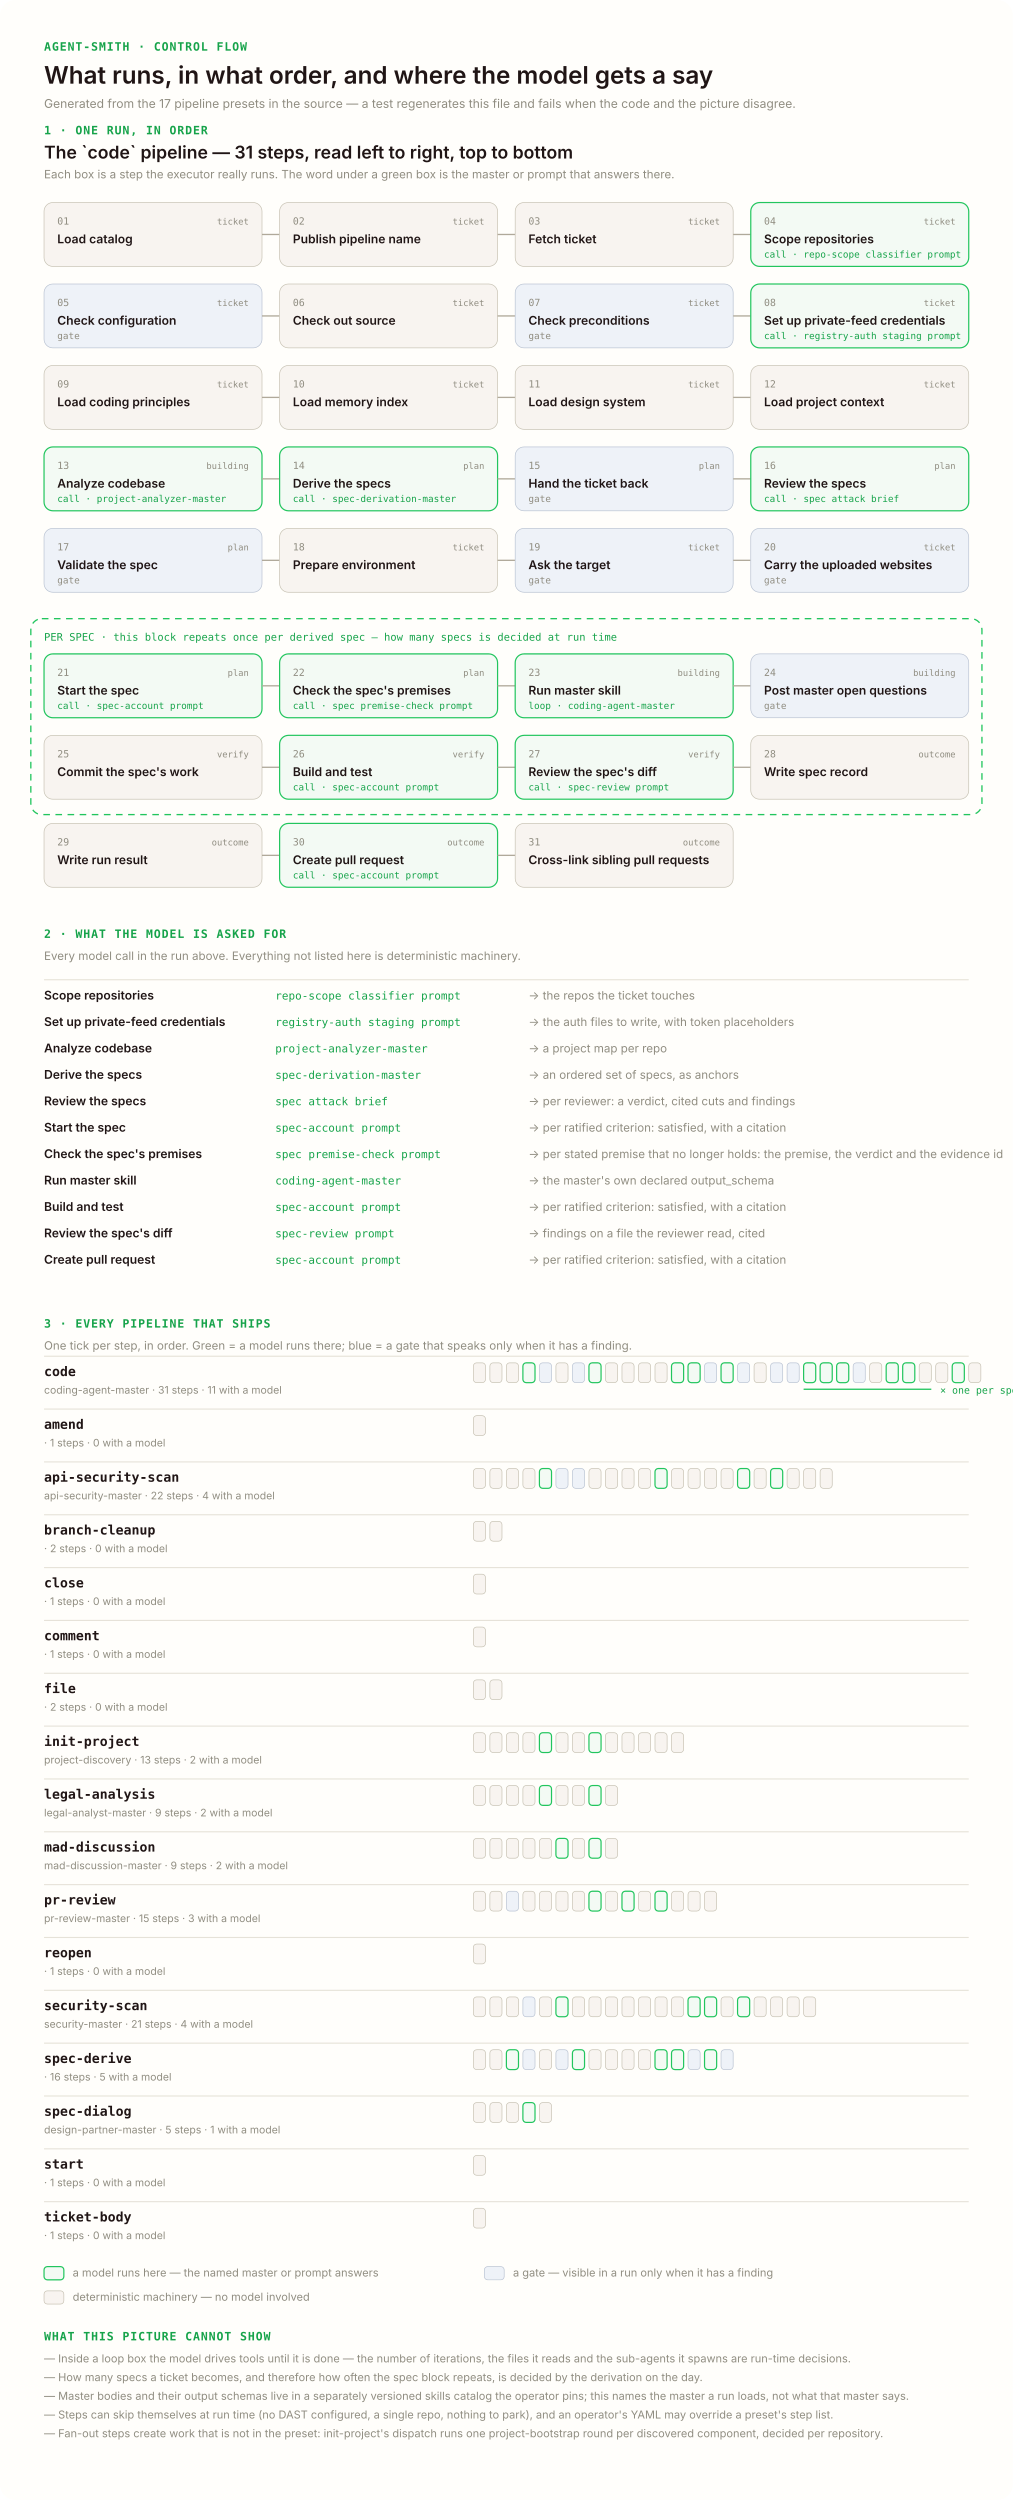
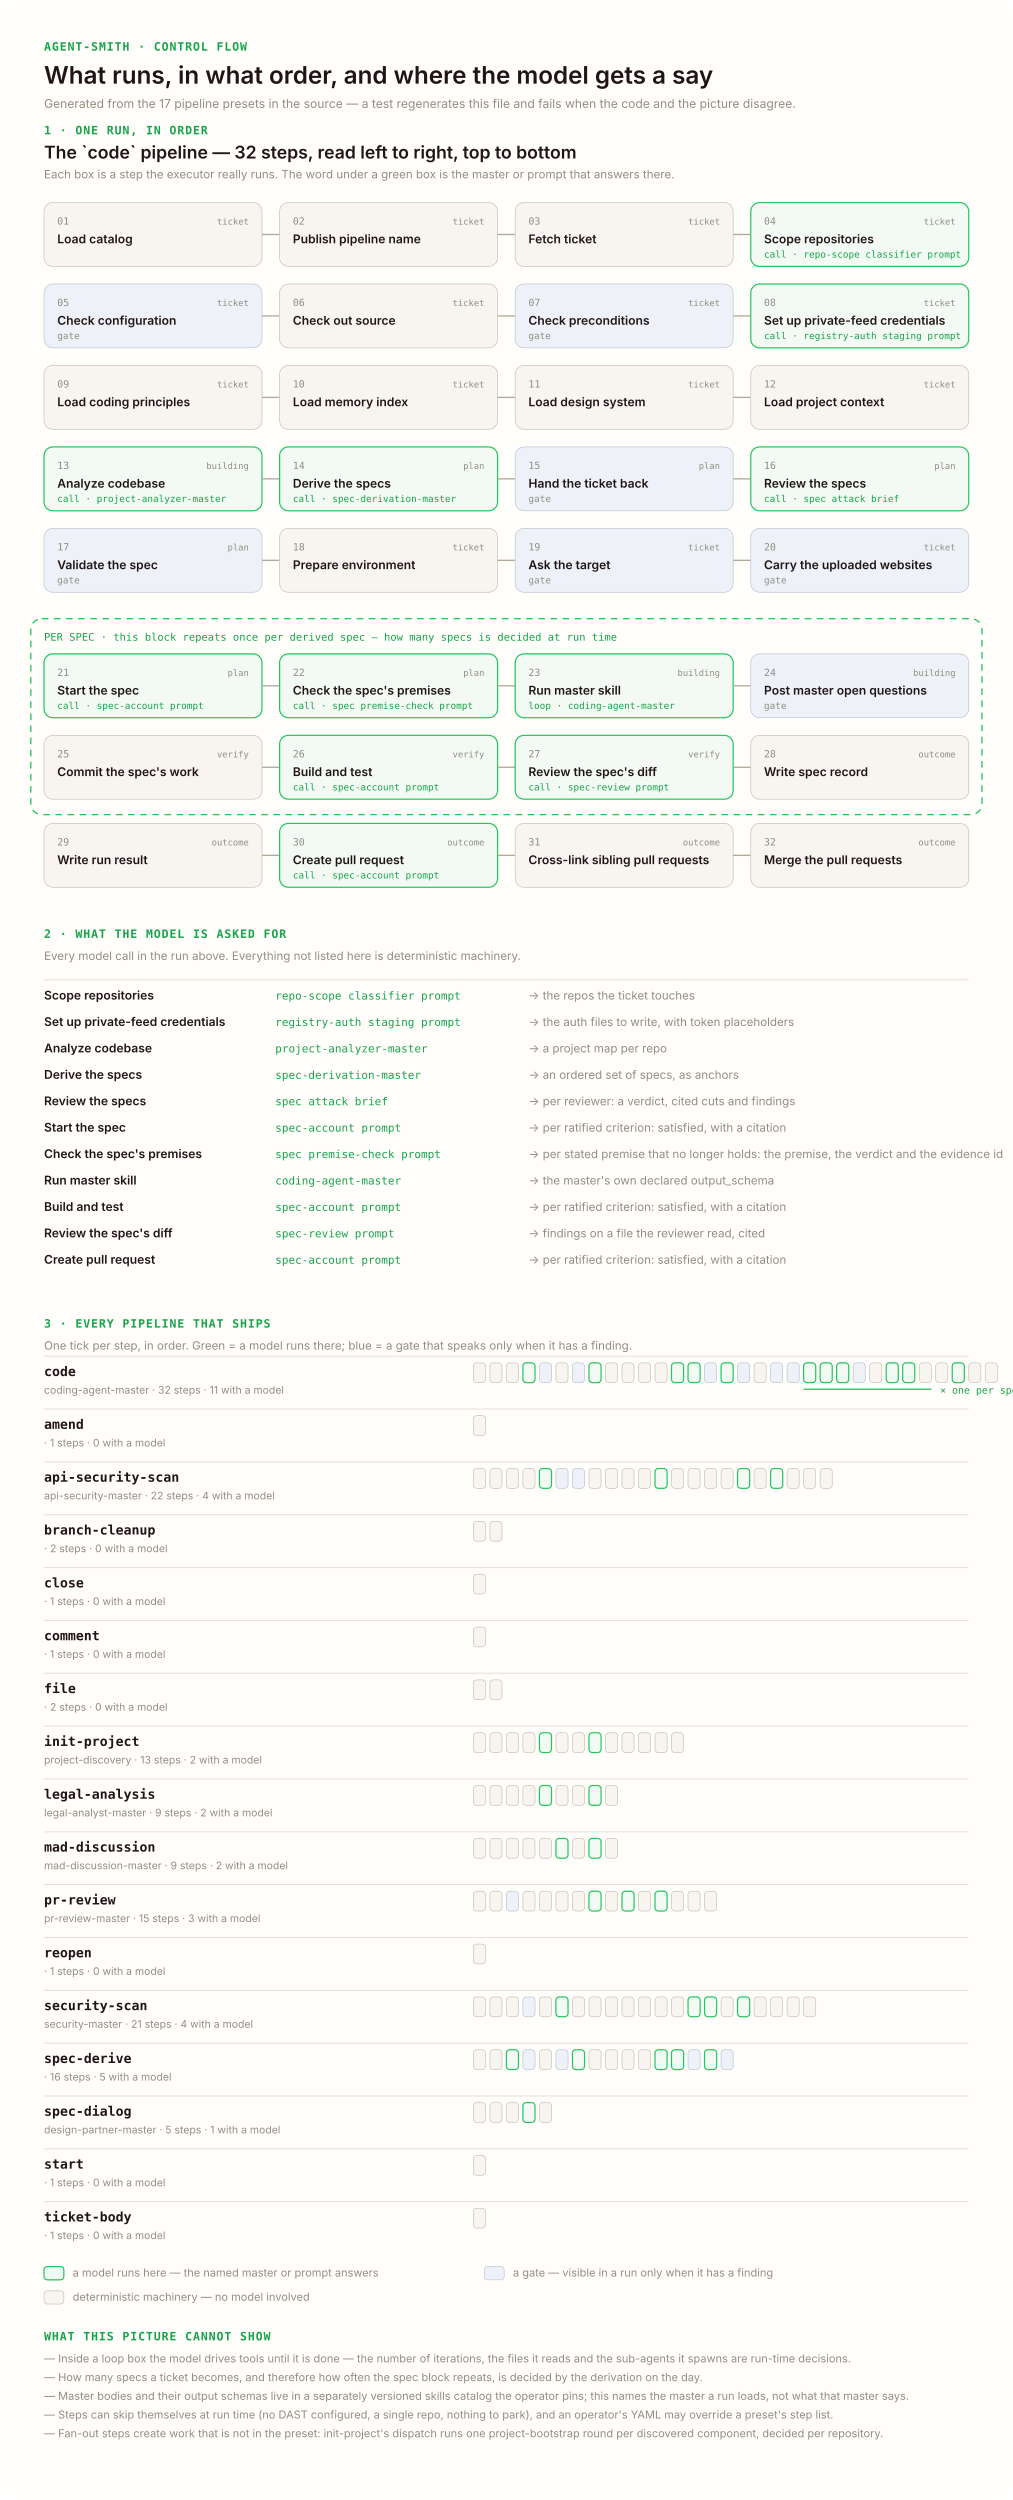
<svg xmlns="http://www.w3.org/2000/svg" viewBox="0 0 920 2271" role="img" aria-labelledby="cf-title cf-desc">
  <style>
    .cf-bg        { fill: #fffefb; }
    .cf-surface   { fill: #f8f4f0; stroke: #c5c0b1; stroke-width: 0.6; }
    .cf-gate      { fill: #eef2f8; stroke: #b7c1d1; stroke-width: 0.6; }
    .cf-model     { fill: #f3faf4; stroke: #22c55e; stroke-width: 1.1; }
    .cf-block     { fill: none;    stroke: #22c55e; stroke-width: 1.2; stroke-dasharray: 6 5; }
    .cf-blockline { stroke: #22c55e; stroke-width: 1.2; }
    .cf-flow      { stroke: #b0a99a; stroke-width: 1.2; }
    .cf-rule      { stroke: #e6e2d8; stroke-width: 1; }
    .cf-text      { fill: #201515; font-family: 'Inter', system-ui, sans-serif; }
    .cf-mute      { fill: #8f8c80; font-family: 'Inter', system-ui, sans-serif; }
    .cf-mono      { fill: #201515; font-family: 'IBM Plex Mono', ui-monospace, monospace; }
    .cf-mono-mute { fill: #8f8c80; font-family: 'IBM Plex Mono', ui-monospace, monospace; }
    .cf-accent    { fill: #16a34a; font-family: 'IBM Plex Mono', ui-monospace, monospace; }
    .cf-tag       { fill: #16a34a; font-family: 'IBM Plex Mono', ui-monospace, monospace; letter-spacing: 0.8px; }
  </style>
  <rect width="920" height="2271" rx="14" class="cf-bg" />
  <text x="40" y="46" class="cf-tag" font-size="10.5" font-weight="600" text-anchor="start">AGENT-SMITH · CONTROL FLOW</text>
  <text x="40" y="76" class="cf-text" font-size="22" font-weight="600" text-anchor="start">What runs, in what order, and where the model gets a say</text>
  <text x="40" y="98" class="cf-mute" font-size="11" font-weight="400" text-anchor="start">Generated from the 17 pipeline presets in the source — a test regenerates this file and fails when the code and the picture disagree.</text>
  <text x="40" y="122" class="cf-tag" font-size="10.5" font-weight="600" text-anchor="start">1 · ONE RUN, IN ORDER</text>
-   <text x="40" y="144" class="cf-text" font-size="16" font-weight="600" text-anchor="start">The `code` pipeline — 31 steps, read left to right, top to bottom</text>
+   <text x="40" y="144" class="cf-text" font-size="16" font-weight="600" text-anchor="start">The `code` pipeline — 32 steps, read left to right, top to bottom</text>
  <text x="40" y="162" class="cf-mute" font-size="10.5" font-weight="400" text-anchor="start">Each box is a step the executor really runs. The word under a green box is the master or prompt that answers there.</text>
  <rect x="40" y="184" width="198" height="58" rx="8" class="cf-surface" />
  <text x="52" y="204" class="cf-mono-mute" font-size="9" font-weight="400" text-anchor="start">01</text>
  <text x="226" y="204" class="cf-mono-mute" font-size="8" font-weight="400" text-anchor="end">ticket</text>
  <text x="52" y="221" class="cf-text" font-size="11" font-weight="600" text-anchor="start">Load catalog</text>
  <line x1="238" y1="213" x2="254" y2="213" class="cf-flow" />
  <rect x="254" y="184" width="198" height="58" rx="8" class="cf-surface" />
  <text x="266" y="204" class="cf-mono-mute" font-size="9" font-weight="400" text-anchor="start">02</text>
  <text x="440" y="204" class="cf-mono-mute" font-size="8" font-weight="400" text-anchor="end">ticket</text>
  <text x="266" y="221" class="cf-text" font-size="11" font-weight="600" text-anchor="start">Publish pipeline name</text>
  <line x1="452" y1="213" x2="468" y2="213" class="cf-flow" />
  <rect x="468" y="184" width="198" height="58" rx="8" class="cf-surface" />
  <text x="480" y="204" class="cf-mono-mute" font-size="9" font-weight="400" text-anchor="start">03</text>
  <text x="654" y="204" class="cf-mono-mute" font-size="8" font-weight="400" text-anchor="end">ticket</text>
  <text x="480" y="221" class="cf-text" font-size="11" font-weight="600" text-anchor="start">Fetch ticket</text>
  <line x1="666" y1="213" x2="682" y2="213" class="cf-flow" />
  <rect x="682" y="184" width="198" height="58" rx="8" class="cf-model" />
  <text x="694" y="204" class="cf-mono-mute" font-size="9" font-weight="400" text-anchor="start">04</text>
  <text x="868" y="204" class="cf-mono-mute" font-size="8" font-weight="400" text-anchor="end">ticket</text>
  <text x="694" y="221" class="cf-text" font-size="11" font-weight="600" text-anchor="start">Scope repositories</text>
  <text x="694" y="234" class="cf-accent" font-size="8.5" font-weight="400" text-anchor="start">call · repo-scope classifier prompt</text>
  <rect x="40" y="258" width="198" height="58" rx="8" class="cf-gate" />
  <text x="52" y="278" class="cf-mono-mute" font-size="9" font-weight="400" text-anchor="start">05</text>
  <text x="226" y="278" class="cf-mono-mute" font-size="8" font-weight="400" text-anchor="end">ticket</text>
  <text x="52" y="295" class="cf-text" font-size="11" font-weight="600" text-anchor="start">Check configuration</text>
  <text x="52" y="308" class="cf-mono-mute" font-size="8.5" font-weight="400" text-anchor="start">gate</text>
  <line x1="238" y1="287" x2="254" y2="287" class="cf-flow" />
  <rect x="254" y="258" width="198" height="58" rx="8" class="cf-surface" />
  <text x="266" y="278" class="cf-mono-mute" font-size="9" font-weight="400" text-anchor="start">06</text>
  <text x="440" y="278" class="cf-mono-mute" font-size="8" font-weight="400" text-anchor="end">ticket</text>
  <text x="266" y="295" class="cf-text" font-size="11" font-weight="600" text-anchor="start">Check out source</text>
  <line x1="452" y1="287" x2="468" y2="287" class="cf-flow" />
  <rect x="468" y="258" width="198" height="58" rx="8" class="cf-gate" />
  <text x="480" y="278" class="cf-mono-mute" font-size="9" font-weight="400" text-anchor="start">07</text>
  <text x="654" y="278" class="cf-mono-mute" font-size="8" font-weight="400" text-anchor="end">ticket</text>
  <text x="480" y="295" class="cf-text" font-size="11" font-weight="600" text-anchor="start">Check preconditions</text>
  <text x="480" y="308" class="cf-mono-mute" font-size="8.5" font-weight="400" text-anchor="start">gate</text>
  <line x1="666" y1="287" x2="682" y2="287" class="cf-flow" />
  <rect x="682" y="258" width="198" height="58" rx="8" class="cf-model" />
  <text x="694" y="278" class="cf-mono-mute" font-size="9" font-weight="400" text-anchor="start">08</text>
  <text x="868" y="278" class="cf-mono-mute" font-size="8" font-weight="400" text-anchor="end">ticket</text>
  <text x="694" y="295" class="cf-text" font-size="11" font-weight="600" text-anchor="start">Set up private-feed credentials</text>
  <text x="694" y="308" class="cf-accent" font-size="8.5" font-weight="400" text-anchor="start">call · registry-auth staging prompt</text>
  <rect x="40" y="332" width="198" height="58" rx="8" class="cf-surface" />
  <text x="52" y="352" class="cf-mono-mute" font-size="9" font-weight="400" text-anchor="start">09</text>
  <text x="226" y="352" class="cf-mono-mute" font-size="8" font-weight="400" text-anchor="end">ticket</text>
  <text x="52" y="369" class="cf-text" font-size="11" font-weight="600" text-anchor="start">Load coding principles</text>
  <line x1="238" y1="361" x2="254" y2="361" class="cf-flow" />
  <rect x="254" y="332" width="198" height="58" rx="8" class="cf-surface" />
  <text x="266" y="352" class="cf-mono-mute" font-size="9" font-weight="400" text-anchor="start">10</text>
  <text x="440" y="352" class="cf-mono-mute" font-size="8" font-weight="400" text-anchor="end">ticket</text>
  <text x="266" y="369" class="cf-text" font-size="11" font-weight="600" text-anchor="start">Load memory index</text>
  <line x1="452" y1="361" x2="468" y2="361" class="cf-flow" />
  <rect x="468" y="332" width="198" height="58" rx="8" class="cf-surface" />
  <text x="480" y="352" class="cf-mono-mute" font-size="9" font-weight="400" text-anchor="start">11</text>
  <text x="654" y="352" class="cf-mono-mute" font-size="8" font-weight="400" text-anchor="end">ticket</text>
  <text x="480" y="369" class="cf-text" font-size="11" font-weight="600" text-anchor="start">Load design system</text>
  <line x1="666" y1="361" x2="682" y2="361" class="cf-flow" />
  <rect x="682" y="332" width="198" height="58" rx="8" class="cf-surface" />
  <text x="694" y="352" class="cf-mono-mute" font-size="9" font-weight="400" text-anchor="start">12</text>
  <text x="868" y="352" class="cf-mono-mute" font-size="8" font-weight="400" text-anchor="end">ticket</text>
  <text x="694" y="369" class="cf-text" font-size="11" font-weight="600" text-anchor="start">Load project context</text>
  <rect x="40" y="406" width="198" height="58" rx="8" class="cf-model" />
  <text x="52" y="426" class="cf-mono-mute" font-size="9" font-weight="400" text-anchor="start">13</text>
  <text x="226" y="426" class="cf-mono-mute" font-size="8" font-weight="400" text-anchor="end">building</text>
  <text x="52" y="443" class="cf-text" font-size="11" font-weight="600" text-anchor="start">Analyze codebase</text>
  <text x="52" y="456" class="cf-accent" font-size="8.5" font-weight="400" text-anchor="start">call · project-analyzer-master</text>
  <line x1="238" y1="435" x2="254" y2="435" class="cf-flow" />
  <rect x="254" y="406" width="198" height="58" rx="8" class="cf-model" />
  <text x="266" y="426" class="cf-mono-mute" font-size="9" font-weight="400" text-anchor="start">14</text>
  <text x="440" y="426" class="cf-mono-mute" font-size="8" font-weight="400" text-anchor="end">plan</text>
  <text x="266" y="443" class="cf-text" font-size="11" font-weight="600" text-anchor="start">Derive the specs</text>
  <text x="266" y="456" class="cf-accent" font-size="8.5" font-weight="400" text-anchor="start">call · spec-derivation-master</text>
  <line x1="452" y1="435" x2="468" y2="435" class="cf-flow" />
  <rect x="468" y="406" width="198" height="58" rx="8" class="cf-gate" />
  <text x="480" y="426" class="cf-mono-mute" font-size="9" font-weight="400" text-anchor="start">15</text>
  <text x="654" y="426" class="cf-mono-mute" font-size="8" font-weight="400" text-anchor="end">plan</text>
  <text x="480" y="443" class="cf-text" font-size="11" font-weight="600" text-anchor="start">Hand the ticket back</text>
  <text x="480" y="456" class="cf-mono-mute" font-size="8.5" font-weight="400" text-anchor="start">gate</text>
  <line x1="666" y1="435" x2="682" y2="435" class="cf-flow" />
  <rect x="682" y="406" width="198" height="58" rx="8" class="cf-model" />
  <text x="694" y="426" class="cf-mono-mute" font-size="9" font-weight="400" text-anchor="start">16</text>
  <text x="868" y="426" class="cf-mono-mute" font-size="8" font-weight="400" text-anchor="end">plan</text>
  <text x="694" y="443" class="cf-text" font-size="11" font-weight="600" text-anchor="start">Review the specs</text>
  <text x="694" y="456" class="cf-accent" font-size="8.5" font-weight="400" text-anchor="start">call · spec attack brief</text>
  <rect x="40" y="480" width="198" height="58" rx="8" class="cf-gate" />
  <text x="52" y="500" class="cf-mono-mute" font-size="9" font-weight="400" text-anchor="start">17</text>
  <text x="226" y="500" class="cf-mono-mute" font-size="8" font-weight="400" text-anchor="end">plan</text>
  <text x="52" y="517" class="cf-text" font-size="11" font-weight="600" text-anchor="start">Validate the spec</text>
  <text x="52" y="530" class="cf-mono-mute" font-size="8.5" font-weight="400" text-anchor="start">gate</text>
  <line x1="238" y1="509" x2="254" y2="509" class="cf-flow" />
  <rect x="254" y="480" width="198" height="58" rx="8" class="cf-surface" />
  <text x="266" y="500" class="cf-mono-mute" font-size="9" font-weight="400" text-anchor="start">18</text>
  <text x="440" y="500" class="cf-mono-mute" font-size="8" font-weight="400" text-anchor="end">ticket</text>
  <text x="266" y="517" class="cf-text" font-size="11" font-weight="600" text-anchor="start">Prepare environment</text>
  <line x1="452" y1="509" x2="468" y2="509" class="cf-flow" />
  <rect x="468" y="480" width="198" height="58" rx="8" class="cf-gate" />
  <text x="480" y="500" class="cf-mono-mute" font-size="9" font-weight="400" text-anchor="start">19</text>
  <text x="654" y="500" class="cf-mono-mute" font-size="8" font-weight="400" text-anchor="end">ticket</text>
  <text x="480" y="517" class="cf-text" font-size="11" font-weight="600" text-anchor="start">Ask the target</text>
  <text x="480" y="530" class="cf-mono-mute" font-size="8.5" font-weight="400" text-anchor="start">gate</text>
  <line x1="666" y1="509" x2="682" y2="509" class="cf-flow" />
  <rect x="682" y="480" width="198" height="58" rx="8" class="cf-gate" />
  <text x="694" y="500" class="cf-mono-mute" font-size="9" font-weight="400" text-anchor="start">20</text>
  <text x="868" y="500" class="cf-mono-mute" font-size="8" font-weight="400" text-anchor="end">ticket</text>
  <text x="694" y="517" class="cf-text" font-size="11" font-weight="600" text-anchor="start">Carry the uploaded websites</text>
  <text x="694" y="530" class="cf-mono-mute" font-size="8.5" font-weight="400" text-anchor="start">gate</text>
  <rect x="28" y="562" width="864" height="178" rx="10" class="cf-block" />
  <text x="40" y="582" class="cf-accent" font-size="9.5" font-weight="400" text-anchor="start">PER SPEC · this block repeats once per derived spec — how many specs is decided at run time</text>
  <rect x="40" y="594" width="198" height="58" rx="8" class="cf-model" />
  <text x="52" y="614" class="cf-mono-mute" font-size="9" font-weight="400" text-anchor="start">21</text>
  <text x="226" y="614" class="cf-mono-mute" font-size="8" font-weight="400" text-anchor="end">plan</text>
  <text x="52" y="631" class="cf-text" font-size="11" font-weight="600" text-anchor="start">Start the spec</text>
  <text x="52" y="644" class="cf-accent" font-size="8.5" font-weight="400" text-anchor="start">call · spec-account prompt</text>
  <line x1="238" y1="623" x2="254" y2="623" class="cf-flow" />
  <rect x="254" y="594" width="198" height="58" rx="8" class="cf-model" />
  <text x="266" y="614" class="cf-mono-mute" font-size="9" font-weight="400" text-anchor="start">22</text>
  <text x="440" y="614" class="cf-mono-mute" font-size="8" font-weight="400" text-anchor="end">plan</text>
  <text x="266" y="631" class="cf-text" font-size="11" font-weight="600" text-anchor="start">Check the spec's premises</text>
  <text x="266" y="644" class="cf-accent" font-size="8.5" font-weight="400" text-anchor="start">call · spec premise-check prompt</text>
  <line x1="452" y1="623" x2="468" y2="623" class="cf-flow" />
  <rect x="468" y="594" width="198" height="58" rx="8" class="cf-model" />
  <text x="480" y="614" class="cf-mono-mute" font-size="9" font-weight="400" text-anchor="start">23</text>
  <text x="654" y="614" class="cf-mono-mute" font-size="8" font-weight="400" text-anchor="end">building</text>
  <text x="480" y="631" class="cf-text" font-size="11" font-weight="600" text-anchor="start">Run master skill</text>
  <text x="480" y="644" class="cf-accent" font-size="8.5" font-weight="400" text-anchor="start">loop · coding-agent-master</text>
  <line x1="666" y1="623" x2="682" y2="623" class="cf-flow" />
  <rect x="682" y="594" width="198" height="58" rx="8" class="cf-gate" />
  <text x="694" y="614" class="cf-mono-mute" font-size="9" font-weight="400" text-anchor="start">24</text>
  <text x="868" y="614" class="cf-mono-mute" font-size="8" font-weight="400" text-anchor="end">building</text>
  <text x="694" y="631" class="cf-text" font-size="11" font-weight="600" text-anchor="start">Post master open questions</text>
  <text x="694" y="644" class="cf-mono-mute" font-size="8.5" font-weight="400" text-anchor="start">gate</text>
  <rect x="40" y="668" width="198" height="58" rx="8" class="cf-surface" />
  <text x="52" y="688" class="cf-mono-mute" font-size="9" font-weight="400" text-anchor="start">25</text>
  <text x="226" y="688" class="cf-mono-mute" font-size="8" font-weight="400" text-anchor="end">verify</text>
  <text x="52" y="705" class="cf-text" font-size="11" font-weight="600" text-anchor="start">Commit the spec's work</text>
  <line x1="238" y1="697" x2="254" y2="697" class="cf-flow" />
  <rect x="254" y="668" width="198" height="58" rx="8" class="cf-model" />
  <text x="266" y="688" class="cf-mono-mute" font-size="9" font-weight="400" text-anchor="start">26</text>
  <text x="440" y="688" class="cf-mono-mute" font-size="8" font-weight="400" text-anchor="end">verify</text>
  <text x="266" y="705" class="cf-text" font-size="11" font-weight="600" text-anchor="start">Build and test</text>
  <text x="266" y="718" class="cf-accent" font-size="8.5" font-weight="400" text-anchor="start">call · spec-account prompt</text>
  <line x1="452" y1="697" x2="468" y2="697" class="cf-flow" />
  <rect x="468" y="668" width="198" height="58" rx="8" class="cf-model" />
  <text x="480" y="688" class="cf-mono-mute" font-size="9" font-weight="400" text-anchor="start">27</text>
  <text x="654" y="688" class="cf-mono-mute" font-size="8" font-weight="400" text-anchor="end">verify</text>
  <text x="480" y="705" class="cf-text" font-size="11" font-weight="600" text-anchor="start">Review the spec's diff</text>
  <text x="480" y="718" class="cf-accent" font-size="8.5" font-weight="400" text-anchor="start">call · spec-review prompt</text>
  <line x1="666" y1="697" x2="682" y2="697" class="cf-flow" />
  <rect x="682" y="668" width="198" height="58" rx="8" class="cf-surface" />
  <text x="694" y="688" class="cf-mono-mute" font-size="9" font-weight="400" text-anchor="start">28</text>
  <text x="868" y="688" class="cf-mono-mute" font-size="8" font-weight="400" text-anchor="end">outcome</text>
  <text x="694" y="705" class="cf-text" font-size="11" font-weight="600" text-anchor="start">Write spec record</text>
  <rect x="40" y="748" width="198" height="58" rx="8" class="cf-surface" />
  <text x="52" y="768" class="cf-mono-mute" font-size="9" font-weight="400" text-anchor="start">29</text>
  <text x="226" y="768" class="cf-mono-mute" font-size="8" font-weight="400" text-anchor="end">outcome</text>
  <text x="52" y="785" class="cf-text" font-size="11" font-weight="600" text-anchor="start">Write run result</text>
  <line x1="238" y1="777" x2="254" y2="777" class="cf-flow" />
  <rect x="254" y="748" width="198" height="58" rx="8" class="cf-model" />
  <text x="266" y="768" class="cf-mono-mute" font-size="9" font-weight="400" text-anchor="start">30</text>
  <text x="440" y="768" class="cf-mono-mute" font-size="8" font-weight="400" text-anchor="end">outcome</text>
  <text x="266" y="785" class="cf-text" font-size="11" font-weight="600" text-anchor="start">Create pull request</text>
  <text x="266" y="798" class="cf-accent" font-size="8.5" font-weight="400" text-anchor="start">call · spec-account prompt</text>
  <line x1="452" y1="777" x2="468" y2="777" class="cf-flow" />
  <rect x="468" y="748" width="198" height="58" rx="8" class="cf-surface" />
  <text x="480" y="768" class="cf-mono-mute" font-size="9" font-weight="400" text-anchor="start">31</text>
  <text x="654" y="768" class="cf-mono-mute" font-size="8" font-weight="400" text-anchor="end">outcome</text>
  <text x="480" y="785" class="cf-text" font-size="11" font-weight="600" text-anchor="start">Cross-link sibling pull requests</text>
+   <line x1="666" y1="777" x2="682" y2="777" class="cf-flow" />
+   <rect x="682" y="748" width="198" height="58" rx="8" class="cf-surface" />
+   <text x="694" y="768" class="cf-mono-mute" font-size="9" font-weight="400" text-anchor="start">32</text>
+   <text x="868" y="768" class="cf-mono-mute" font-size="8" font-weight="400" text-anchor="end">outcome</text>
+   <text x="694" y="785" class="cf-text" font-size="11" font-weight="600" text-anchor="start">Merge the pull requests</text>
  <text x="40" y="852" class="cf-tag" font-size="10.5" font-weight="600" text-anchor="start">2 · WHAT THE MODEL IS ASKED FOR</text>
  <text x="40" y="872" class="cf-mute" font-size="10.5" font-weight="400" text-anchor="start">Every model call in the run above. Everything not listed here is deterministic machinery.</text>
  <line x1="40" y1="890" x2="880" y2="890" class="cf-rule" />
  <text x="40" y="908" class="cf-text" font-size="11" font-weight="600" text-anchor="start">Scope repositories</text>
  <text x="250" y="908" class="cf-accent" font-size="10" font-weight="400" text-anchor="start">repo-scope classifier prompt</text>
  <text x="480" y="908" class="cf-mute" font-size="10.5" font-weight="400" text-anchor="start">→ the repos the ticket touches</text>
  <text x="40" y="932" class="cf-text" font-size="11" font-weight="600" text-anchor="start">Set up private-feed credentials</text>
  <text x="250" y="932" class="cf-accent" font-size="10" font-weight="400" text-anchor="start">registry-auth staging prompt</text>
  <text x="480" y="932" class="cf-mute" font-size="10.5" font-weight="400" text-anchor="start">→ the auth files to write, with token placeholders</text>
  <text x="40" y="956" class="cf-text" font-size="11" font-weight="600" text-anchor="start">Analyze codebase</text>
  <text x="250" y="956" class="cf-accent" font-size="10" font-weight="400" text-anchor="start">project-analyzer-master</text>
  <text x="480" y="956" class="cf-mute" font-size="10.5" font-weight="400" text-anchor="start">→ a project map per repo</text>
  <text x="40" y="980" class="cf-text" font-size="11" font-weight="600" text-anchor="start">Derive the specs</text>
  <text x="250" y="980" class="cf-accent" font-size="10" font-weight="400" text-anchor="start">spec-derivation-master</text>
  <text x="480" y="980" class="cf-mute" font-size="10.5" font-weight="400" text-anchor="start">→ an ordered set of specs, as anchors</text>
  <text x="40" y="1004" class="cf-text" font-size="11" font-weight="600" text-anchor="start">Review the specs</text>
  <text x="250" y="1004" class="cf-accent" font-size="10" font-weight="400" text-anchor="start">spec attack brief</text>
  <text x="480" y="1004" class="cf-mute" font-size="10.5" font-weight="400" text-anchor="start">→ per reviewer: a verdict, cited cuts and findings</text>
  <text x="40" y="1028" class="cf-text" font-size="11" font-weight="600" text-anchor="start">Start the spec</text>
  <text x="250" y="1028" class="cf-accent" font-size="10" font-weight="400" text-anchor="start">spec-account prompt</text>
  <text x="480" y="1028" class="cf-mute" font-size="10.5" font-weight="400" text-anchor="start">→ per ratified criterion: satisfied, with a citation</text>
  <text x="40" y="1052" class="cf-text" font-size="11" font-weight="600" text-anchor="start">Check the spec's premises</text>
  <text x="250" y="1052" class="cf-accent" font-size="10" font-weight="400" text-anchor="start">spec premise-check prompt</text>
  <text x="480" y="1052" class="cf-mute" font-size="10.5" font-weight="400" text-anchor="start">→ per stated premise that no longer holds: the premise, the verdict and the evidence id</text>
  <text x="40" y="1076" class="cf-text" font-size="11" font-weight="600" text-anchor="start">Run master skill</text>
  <text x="250" y="1076" class="cf-accent" font-size="10" font-weight="400" text-anchor="start">coding-agent-master</text>
  <text x="480" y="1076" class="cf-mute" font-size="10.5" font-weight="400" text-anchor="start">→ the master's own declared output_schema</text>
  <text x="40" y="1100" class="cf-text" font-size="11" font-weight="600" text-anchor="start">Build and test</text>
  <text x="250" y="1100" class="cf-accent" font-size="10" font-weight="400" text-anchor="start">spec-account prompt</text>
  <text x="480" y="1100" class="cf-mute" font-size="10.5" font-weight="400" text-anchor="start">→ per ratified criterion: satisfied, with a citation</text>
  <text x="40" y="1124" class="cf-text" font-size="11" font-weight="600" text-anchor="start">Review the spec's diff</text>
  <text x="250" y="1124" class="cf-accent" font-size="10" font-weight="400" text-anchor="start">spec-review prompt</text>
  <text x="480" y="1124" class="cf-mute" font-size="10.5" font-weight="400" text-anchor="start">→ findings on a file the reviewer read, cited</text>
  <text x="40" y="1148" class="cf-text" font-size="11" font-weight="600" text-anchor="start">Create pull request</text>
  <text x="250" y="1148" class="cf-accent" font-size="10" font-weight="400" text-anchor="start">spec-account prompt</text>
  <text x="480" y="1148" class="cf-mute" font-size="10.5" font-weight="400" text-anchor="start">→ per ratified criterion: satisfied, with a citation</text>
  <text x="40" y="1206" class="cf-tag" font-size="10.5" font-weight="600" text-anchor="start">3 · EVERY PIPELINE THAT SHIPS</text>
  <text x="40" y="1226" class="cf-mute" font-size="10.5" font-weight="400" text-anchor="start">One tick per step, in order. Green = a model runs there; blue = a gate that speaks only when it has a finding.</text>
  <line x1="40" y1="1232" x2="880" y2="1232" class="cf-rule" />
  <text x="40" y="1250" class="cf-mono" font-size="12" font-weight="600" text-anchor="start">code</text>
-   <text x="40" y="1266" class="cf-mute" font-size="9.5" font-weight="400" text-anchor="start">coding-agent-master · 31 steps · 11 with a model</text>
+   <text x="40" y="1266" class="cf-mute" font-size="9.5" font-weight="400" text-anchor="start">coding-agent-master · 32 steps · 11 with a model</text>
  <rect x="430" y="1238" width="11" height="18" rx="3" class="cf-surface" />
  <rect x="445" y="1238" width="11" height="18" rx="3" class="cf-surface" />
  <rect x="460" y="1238" width="11" height="18" rx="3" class="cf-surface" />
  <rect x="475" y="1238" width="11" height="18" rx="3" class="cf-model" />
  <rect x="490" y="1238" width="11" height="18" rx="3" class="cf-gate" />
  <rect x="505" y="1238" width="11" height="18" rx="3" class="cf-surface" />
  <rect x="520" y="1238" width="11" height="18" rx="3" class="cf-gate" />
  <rect x="535" y="1238" width="11" height="18" rx="3" class="cf-model" />
  <rect x="550" y="1238" width="11" height="18" rx="3" class="cf-surface" />
  <rect x="565" y="1238" width="11" height="18" rx="3" class="cf-surface" />
  <rect x="580" y="1238" width="11" height="18" rx="3" class="cf-surface" />
  <rect x="595" y="1238" width="11" height="18" rx="3" class="cf-surface" />
  <rect x="610" y="1238" width="11" height="18" rx="3" class="cf-model" />
  <rect x="625" y="1238" width="11" height="18" rx="3" class="cf-model" />
  <rect x="640" y="1238" width="11" height="18" rx="3" class="cf-gate" />
  <rect x="655" y="1238" width="11" height="18" rx="3" class="cf-model" />
  <rect x="670" y="1238" width="11" height="18" rx="3" class="cf-gate" />
  <rect x="685" y="1238" width="11" height="18" rx="3" class="cf-surface" />
  <rect x="700" y="1238" width="11" height="18" rx="3" class="cf-gate" />
  <rect x="715" y="1238" width="11" height="18" rx="3" class="cf-gate" />
  <rect x="730" y="1238" width="11" height="18" rx="3" class="cf-model" />
  <rect x="745" y="1238" width="11" height="18" rx="3" class="cf-model" />
  <rect x="760" y="1238" width="11" height="18" rx="3" class="cf-model" />
  <rect x="775" y="1238" width="11" height="18" rx="3" class="cf-gate" />
  <rect x="790" y="1238" width="11" height="18" rx="3" class="cf-surface" />
  <rect x="805" y="1238" width="11" height="18" rx="3" class="cf-model" />
  <rect x="820" y="1238" width="11" height="18" rx="3" class="cf-model" />
  <rect x="835" y="1238" width="11" height="18" rx="3" class="cf-surface" />
  <rect x="850" y="1238" width="11" height="18" rx="3" class="cf-surface" />
  <rect x="865" y="1238" width="11" height="18" rx="3" class="cf-model" />
  <rect x="880" y="1238" width="11" height="18" rx="3" class="cf-surface" />
+   <rect x="895" y="1238" width="11" height="18" rx="3" class="cf-surface" />
  <line x1="730" y1="1262" x2="846" y2="1262" class="cf-blockline" />
  <text x="854" y="1266" class="cf-accent" font-size="9" font-weight="400" text-anchor="start">× one per spec</text>
  <line x1="40" y1="1280" x2="880" y2="1280" class="cf-rule" />
  <text x="40" y="1298" class="cf-mono" font-size="12" font-weight="600" text-anchor="start">amend</text>
  <text x="40" y="1314" class="cf-mute" font-size="9.5" font-weight="400" text-anchor="start"> · 1 steps · 0 with a model</text>
  <rect x="430" y="1286" width="11" height="18" rx="3" class="cf-surface" />
  <line x1="40" y1="1328" x2="880" y2="1328" class="cf-rule" />
  <text x="40" y="1346" class="cf-mono" font-size="12" font-weight="600" text-anchor="start">api-security-scan</text>
  <text x="40" y="1362" class="cf-mute" font-size="9.5" font-weight="400" text-anchor="start">api-security-master · 22 steps · 4 with a model</text>
  <rect x="430" y="1334" width="11" height="18" rx="3" class="cf-surface" />
  <rect x="445" y="1334" width="11" height="18" rx="3" class="cf-surface" />
  <rect x="460" y="1334" width="11" height="18" rx="3" class="cf-surface" />
  <rect x="475" y="1334" width="11" height="18" rx="3" class="cf-surface" />
  <rect x="490" y="1334" width="11" height="18" rx="3" class="cf-model" />
  <rect x="505" y="1334" width="11" height="18" rx="3" class="cf-gate" />
  <rect x="520" y="1334" width="11" height="18" rx="3" class="cf-gate" />
  <rect x="535" y="1334" width="11" height="18" rx="3" class="cf-surface" />
  <rect x="550" y="1334" width="11" height="18" rx="3" class="cf-surface" />
  <rect x="565" y="1334" width="11" height="18" rx="3" class="cf-surface" />
  <rect x="580" y="1334" width="11" height="18" rx="3" class="cf-surface" />
  <rect x="595" y="1334" width="11" height="18" rx="3" class="cf-model" />
  <rect x="610" y="1334" width="11" height="18" rx="3" class="cf-surface" />
  <rect x="625" y="1334" width="11" height="18" rx="3" class="cf-surface" />
  <rect x="640" y="1334" width="11" height="18" rx="3" class="cf-surface" />
  <rect x="655" y="1334" width="11" height="18" rx="3" class="cf-surface" />
  <rect x="670" y="1334" width="11" height="18" rx="3" class="cf-model" />
  <rect x="685" y="1334" width="11" height="18" rx="3" class="cf-surface" />
  <rect x="700" y="1334" width="11" height="18" rx="3" class="cf-model" />
  <rect x="715" y="1334" width="11" height="18" rx="3" class="cf-surface" />
  <rect x="730" y="1334" width="11" height="18" rx="3" class="cf-surface" />
  <rect x="745" y="1334" width="11" height="18" rx="3" class="cf-surface" />
  <line x1="40" y1="1376" x2="880" y2="1376" class="cf-rule" />
  <text x="40" y="1394" class="cf-mono" font-size="12" font-weight="600" text-anchor="start">branch-cleanup</text>
  <text x="40" y="1410" class="cf-mute" font-size="9.5" font-weight="400" text-anchor="start"> · 2 steps · 0 with a model</text>
  <rect x="430" y="1382" width="11" height="18" rx="3" class="cf-surface" />
  <rect x="445" y="1382" width="11" height="18" rx="3" class="cf-surface" />
  <line x1="40" y1="1424" x2="880" y2="1424" class="cf-rule" />
  <text x="40" y="1442" class="cf-mono" font-size="12" font-weight="600" text-anchor="start">close</text>
  <text x="40" y="1458" class="cf-mute" font-size="9.5" font-weight="400" text-anchor="start"> · 1 steps · 0 with a model</text>
  <rect x="430" y="1430" width="11" height="18" rx="3" class="cf-surface" />
  <line x1="40" y1="1472" x2="880" y2="1472" class="cf-rule" />
  <text x="40" y="1490" class="cf-mono" font-size="12" font-weight="600" text-anchor="start">comment</text>
  <text x="40" y="1506" class="cf-mute" font-size="9.5" font-weight="400" text-anchor="start"> · 1 steps · 0 with a model</text>
  <rect x="430" y="1478" width="11" height="18" rx="3" class="cf-surface" />
  <line x1="40" y1="1520" x2="880" y2="1520" class="cf-rule" />
  <text x="40" y="1538" class="cf-mono" font-size="12" font-weight="600" text-anchor="start">file</text>
  <text x="40" y="1554" class="cf-mute" font-size="9.5" font-weight="400" text-anchor="start"> · 2 steps · 0 with a model</text>
  <rect x="430" y="1526" width="11" height="18" rx="3" class="cf-surface" />
  <rect x="445" y="1526" width="11" height="18" rx="3" class="cf-surface" />
  <line x1="40" y1="1568" x2="880" y2="1568" class="cf-rule" />
  <text x="40" y="1586" class="cf-mono" font-size="12" font-weight="600" text-anchor="start">init-project</text>
  <text x="40" y="1602" class="cf-mute" font-size="9.5" font-weight="400" text-anchor="start">project-discovery · 13 steps · 2 with a model</text>
  <rect x="430" y="1574" width="11" height="18" rx="3" class="cf-surface" />
  <rect x="445" y="1574" width="11" height="18" rx="3" class="cf-surface" />
  <rect x="460" y="1574" width="11" height="18" rx="3" class="cf-surface" />
  <rect x="475" y="1574" width="11" height="18" rx="3" class="cf-surface" />
  <rect x="490" y="1574" width="11" height="18" rx="3" class="cf-model" />
  <rect x="505" y="1574" width="11" height="18" rx="3" class="cf-surface" />
  <rect x="520" y="1574" width="11" height="18" rx="3" class="cf-surface" />
  <rect x="535" y="1574" width="11" height="18" rx="3" class="cf-model" />
  <rect x="550" y="1574" width="11" height="18" rx="3" class="cf-surface" />
  <rect x="565" y="1574" width="11" height="18" rx="3" class="cf-surface" />
  <rect x="580" y="1574" width="11" height="18" rx="3" class="cf-surface" />
  <rect x="595" y="1574" width="11" height="18" rx="3" class="cf-surface" />
  <rect x="610" y="1574" width="11" height="18" rx="3" class="cf-surface" />
  <line x1="40" y1="1616" x2="880" y2="1616" class="cf-rule" />
  <text x="40" y="1634" class="cf-mono" font-size="12" font-weight="600" text-anchor="start">legal-analysis</text>
  <text x="40" y="1650" class="cf-mute" font-size="9.5" font-weight="400" text-anchor="start">legal-analyst-master · 9 steps · 2 with a model</text>
  <rect x="430" y="1622" width="11" height="18" rx="3" class="cf-surface" />
  <rect x="445" y="1622" width="11" height="18" rx="3" class="cf-surface" />
  <rect x="460" y="1622" width="11" height="18" rx="3" class="cf-surface" />
  <rect x="475" y="1622" width="11" height="18" rx="3" class="cf-surface" />
  <rect x="490" y="1622" width="11" height="18" rx="3" class="cf-model" />
  <rect x="505" y="1622" width="11" height="18" rx="3" class="cf-surface" />
  <rect x="520" y="1622" width="11" height="18" rx="3" class="cf-surface" />
  <rect x="535" y="1622" width="11" height="18" rx="3" class="cf-model" />
  <rect x="550" y="1622" width="11" height="18" rx="3" class="cf-surface" />
  <line x1="40" y1="1664" x2="880" y2="1664" class="cf-rule" />
  <text x="40" y="1682" class="cf-mono" font-size="12" font-weight="600" text-anchor="start">mad-discussion</text>
  <text x="40" y="1698" class="cf-mute" font-size="9.5" font-weight="400" text-anchor="start">mad-discussion-master · 9 steps · 2 with a model</text>
  <rect x="430" y="1670" width="11" height="18" rx="3" class="cf-surface" />
  <rect x="445" y="1670" width="11" height="18" rx="3" class="cf-surface" />
  <rect x="460" y="1670" width="11" height="18" rx="3" class="cf-surface" />
  <rect x="475" y="1670" width="11" height="18" rx="3" class="cf-surface" />
  <rect x="490" y="1670" width="11" height="18" rx="3" class="cf-surface" />
  <rect x="505" y="1670" width="11" height="18" rx="3" class="cf-model" />
  <rect x="520" y="1670" width="11" height="18" rx="3" class="cf-surface" />
  <rect x="535" y="1670" width="11" height="18" rx="3" class="cf-model" />
  <rect x="550" y="1670" width="11" height="18" rx="3" class="cf-surface" />
  <line x1="40" y1="1712" x2="880" y2="1712" class="cf-rule" />
  <text x="40" y="1730" class="cf-mono" font-size="12" font-weight="600" text-anchor="start">pr-review</text>
  <text x="40" y="1746" class="cf-mute" font-size="9.5" font-weight="400" text-anchor="start">pr-review-master · 15 steps · 3 with a model</text>
  <rect x="430" y="1718" width="11" height="18" rx="3" class="cf-surface" />
  <rect x="445" y="1718" width="11" height="18" rx="3" class="cf-surface" />
  <rect x="460" y="1718" width="11" height="18" rx="3" class="cf-gate" />
  <rect x="475" y="1718" width="11" height="18" rx="3" class="cf-surface" />
  <rect x="490" y="1718" width="11" height="18" rx="3" class="cf-surface" />
  <rect x="505" y="1718" width="11" height="18" rx="3" class="cf-surface" />
  <rect x="520" y="1718" width="11" height="18" rx="3" class="cf-surface" />
  <rect x="535" y="1718" width="11" height="18" rx="3" class="cf-model" />
  <rect x="550" y="1718" width="11" height="18" rx="3" class="cf-surface" />
  <rect x="565" y="1718" width="11" height="18" rx="3" class="cf-model" />
  <rect x="580" y="1718" width="11" height="18" rx="3" class="cf-surface" />
  <rect x="595" y="1718" width="11" height="18" rx="3" class="cf-model" />
  <rect x="610" y="1718" width="11" height="18" rx="3" class="cf-surface" />
  <rect x="625" y="1718" width="11" height="18" rx="3" class="cf-surface" />
  <rect x="640" y="1718" width="11" height="18" rx="3" class="cf-surface" />
  <line x1="40" y1="1760" x2="880" y2="1760" class="cf-rule" />
  <text x="40" y="1778" class="cf-mono" font-size="12" font-weight="600" text-anchor="start">reopen</text>
  <text x="40" y="1794" class="cf-mute" font-size="9.5" font-weight="400" text-anchor="start"> · 1 steps · 0 with a model</text>
  <rect x="430" y="1766" width="11" height="18" rx="3" class="cf-surface" />
  <line x1="40" y1="1808" x2="880" y2="1808" class="cf-rule" />
  <text x="40" y="1826" class="cf-mono" font-size="12" font-weight="600" text-anchor="start">security-scan</text>
  <text x="40" y="1842" class="cf-mute" font-size="9.5" font-weight="400" text-anchor="start">security-master · 21 steps · 4 with a model</text>
  <rect x="430" y="1814" width="11" height="18" rx="3" class="cf-surface" />
  <rect x="445" y="1814" width="11" height="18" rx="3" class="cf-surface" />
  <rect x="460" y="1814" width="11" height="18" rx="3" class="cf-surface" />
  <rect x="475" y="1814" width="11" height="18" rx="3" class="cf-gate" />
  <rect x="490" y="1814" width="11" height="18" rx="3" class="cf-surface" />
  <rect x="505" y="1814" width="11" height="18" rx="3" class="cf-model" />
  <rect x="520" y="1814" width="11" height="18" rx="3" class="cf-surface" />
  <rect x="535" y="1814" width="11" height="18" rx="3" class="cf-surface" />
  <rect x="550" y="1814" width="11" height="18" rx="3" class="cf-surface" />
  <rect x="565" y="1814" width="11" height="18" rx="3" class="cf-surface" />
  <rect x="580" y="1814" width="11" height="18" rx="3" class="cf-surface" />
  <rect x="595" y="1814" width="11" height="18" rx="3" class="cf-surface" />
  <rect x="610" y="1814" width="11" height="18" rx="3" class="cf-surface" />
  <rect x="625" y="1814" width="11" height="18" rx="3" class="cf-model" />
  <rect x="640" y="1814" width="11" height="18" rx="3" class="cf-model" />
  <rect x="655" y="1814" width="11" height="18" rx="3" class="cf-surface" />
  <rect x="670" y="1814" width="11" height="18" rx="3" class="cf-model" />
  <rect x="685" y="1814" width="11" height="18" rx="3" class="cf-surface" />
  <rect x="700" y="1814" width="11" height="18" rx="3" class="cf-surface" />
  <rect x="715" y="1814" width="11" height="18" rx="3" class="cf-surface" />
  <rect x="730" y="1814" width="11" height="18" rx="3" class="cf-surface" />
  <line x1="40" y1="1856" x2="880" y2="1856" class="cf-rule" />
  <text x="40" y="1874" class="cf-mono" font-size="12" font-weight="600" text-anchor="start">spec-derive</text>
  <text x="40" y="1890" class="cf-mute" font-size="9.5" font-weight="400" text-anchor="start"> · 16 steps · 5 with a model</text>
  <rect x="430" y="1862" width="11" height="18" rx="3" class="cf-surface" />
  <rect x="445" y="1862" width="11" height="18" rx="3" class="cf-surface" />
  <rect x="460" y="1862" width="11" height="18" rx="3" class="cf-model" />
  <rect x="475" y="1862" width="11" height="18" rx="3" class="cf-gate" />
  <rect x="490" y="1862" width="11" height="18" rx="3" class="cf-surface" />
  <rect x="505" y="1862" width="11" height="18" rx="3" class="cf-gate" />
  <rect x="520" y="1862" width="11" height="18" rx="3" class="cf-model" />
  <rect x="535" y="1862" width="11" height="18" rx="3" class="cf-surface" />
  <rect x="550" y="1862" width="11" height="18" rx="3" class="cf-surface" />
  <rect x="565" y="1862" width="11" height="18" rx="3" class="cf-surface" />
  <rect x="580" y="1862" width="11" height="18" rx="3" class="cf-surface" />
  <rect x="595" y="1862" width="11" height="18" rx="3" class="cf-model" />
  <rect x="610" y="1862" width="11" height="18" rx="3" class="cf-model" />
  <rect x="625" y="1862" width="11" height="18" rx="3" class="cf-gate" />
  <rect x="640" y="1862" width="11" height="18" rx="3" class="cf-model" />
  <rect x="655" y="1862" width="11" height="18" rx="3" class="cf-gate" />
  <line x1="40" y1="1904" x2="880" y2="1904" class="cf-rule" />
  <text x="40" y="1922" class="cf-mono" font-size="12" font-weight="600" text-anchor="start">spec-dialog</text>
  <text x="40" y="1938" class="cf-mute" font-size="9.5" font-weight="400" text-anchor="start">design-partner-master · 5 steps · 1 with a model</text>
  <rect x="430" y="1910" width="11" height="18" rx="3" class="cf-surface" />
  <rect x="445" y="1910" width="11" height="18" rx="3" class="cf-surface" />
  <rect x="460" y="1910" width="11" height="18" rx="3" class="cf-surface" />
  <rect x="475" y="1910" width="11" height="18" rx="3" class="cf-model" />
  <rect x="490" y="1910" width="11" height="18" rx="3" class="cf-surface" />
  <line x1="40" y1="1952" x2="880" y2="1952" class="cf-rule" />
  <text x="40" y="1970" class="cf-mono" font-size="12" font-weight="600" text-anchor="start">start</text>
  <text x="40" y="1986" class="cf-mute" font-size="9.5" font-weight="400" text-anchor="start"> · 1 steps · 0 with a model</text>
  <rect x="430" y="1958" width="11" height="18" rx="3" class="cf-surface" />
  <line x1="40" y1="2000" x2="880" y2="2000" class="cf-rule" />
  <text x="40" y="2018" class="cf-mono" font-size="12" font-weight="600" text-anchor="start">ticket-body</text>
  <text x="40" y="2034" class="cf-mute" font-size="9.5" font-weight="400" text-anchor="start"> · 1 steps · 0 with a model</text>
  <rect x="430" y="2006" width="11" height="18" rx="3" class="cf-surface" />
  <rect x="40" y="2059" width="18" height="12" rx="3" class="cf-model" />
  <text x="66" y="2068" class="cf-mute" font-size="10" font-weight="400" text-anchor="start">a model runs here — the named master or prompt answers</text>
  <rect x="440" y="2059" width="18" height="12" rx="3" class="cf-gate" />
  <text x="466" y="2068" class="cf-mute" font-size="10" font-weight="400" text-anchor="start">a gate — visible in a run only when it has a finding</text>
  <rect x="40" y="2081" width="18" height="12" rx="3" class="cf-surface" />
  <text x="66" y="2090" class="cf-mute" font-size="10" font-weight="400" text-anchor="start">deterministic machinery — no model involved</text>
  <text x="40" y="2126" class="cf-tag" font-size="10.5" font-weight="600" text-anchor="start">WHAT THIS PICTURE CANNOT SHOW</text>
  <text x="40" y="2146" class="cf-mute" font-size="10" font-weight="400" text-anchor="start">— Inside a loop box the model drives tools until it is done — the number of iterations, the files it reads and the sub-agents it spawns are run-time decisions.</text>
  <text x="40" y="2163" class="cf-mute" font-size="10" font-weight="400" text-anchor="start">— How many specs a ticket becomes, and therefore how often the spec block repeats, is decided by the derivation on the day.</text>
  <text x="40" y="2180" class="cf-mute" font-size="10" font-weight="400" text-anchor="start">— Master bodies and their output schemas live in a separately versioned skills catalog the operator pins; this names the master a run loads, not what that master says.</text>
  <text x="40" y="2197" class="cf-mute" font-size="10" font-weight="400" text-anchor="start">— Steps can skip themselves at run time (no DAST configured, a single repo, nothing to park), and an operator's YAML may override a preset's step list.</text>
  <text x="40" y="2214" class="cf-mute" font-size="10" font-weight="400" text-anchor="start">— Fan-out steps create work that is not in the preset: init-project's dispatch runs one project-bootstrap round per discovered component, decided per repository.</text>
</svg>
